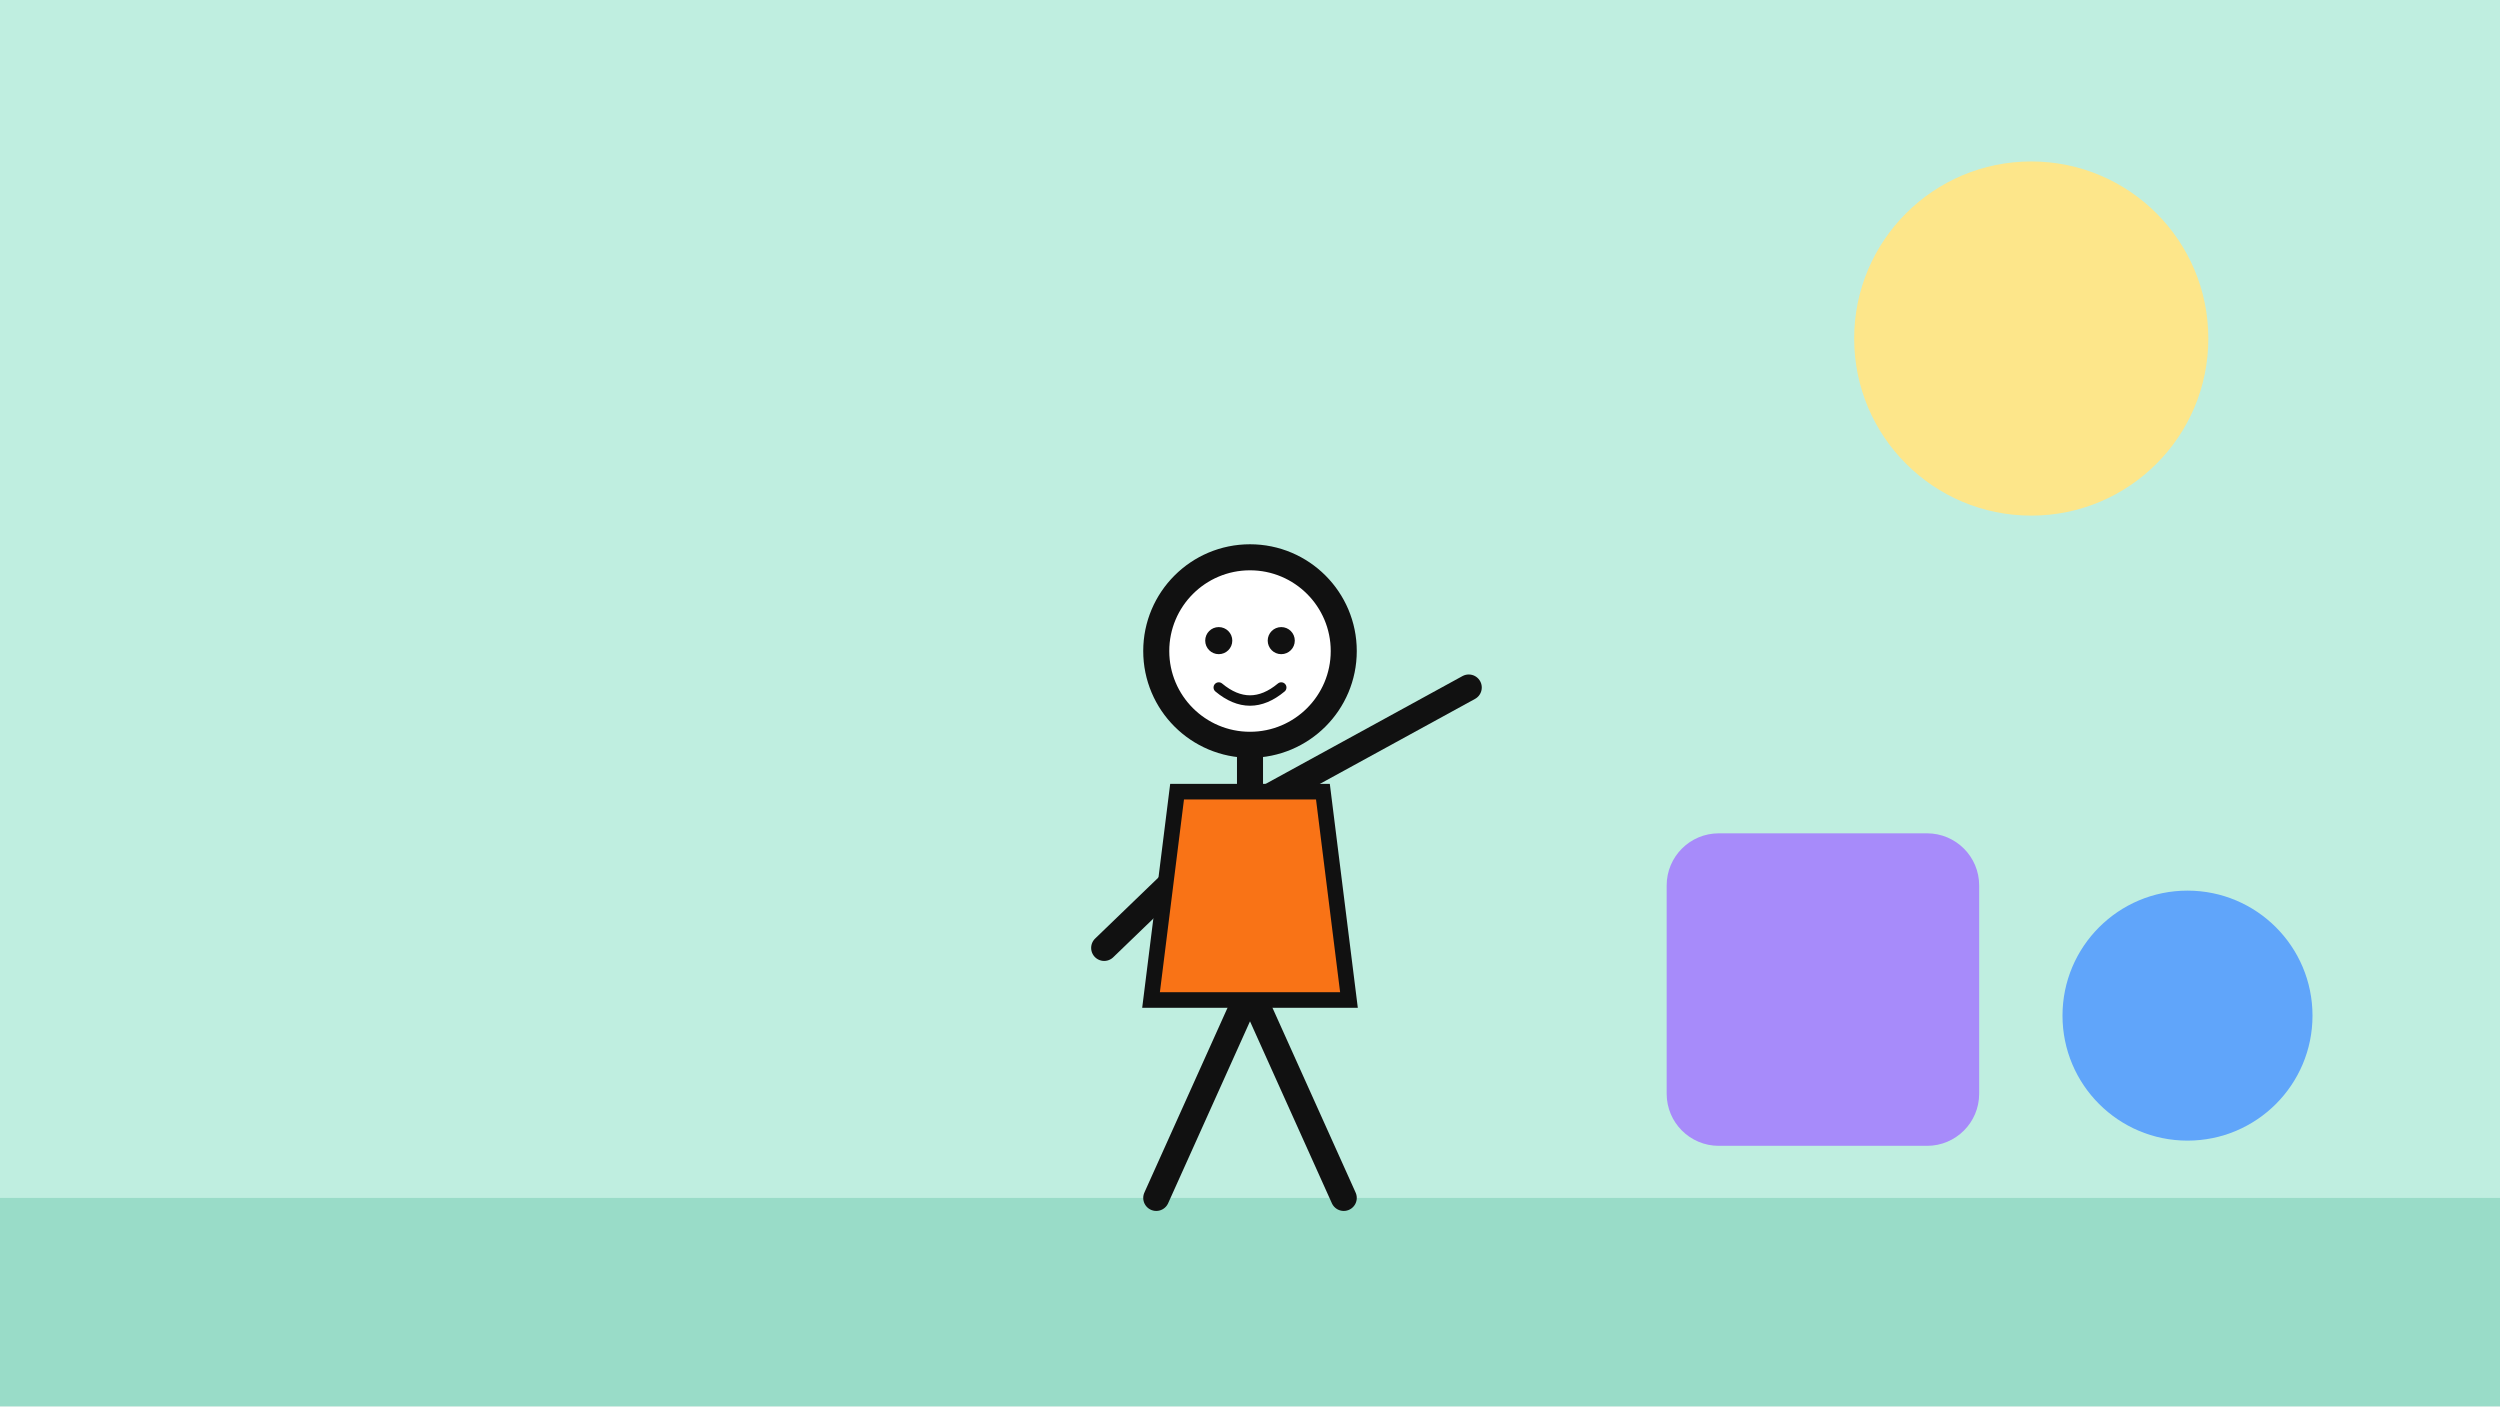
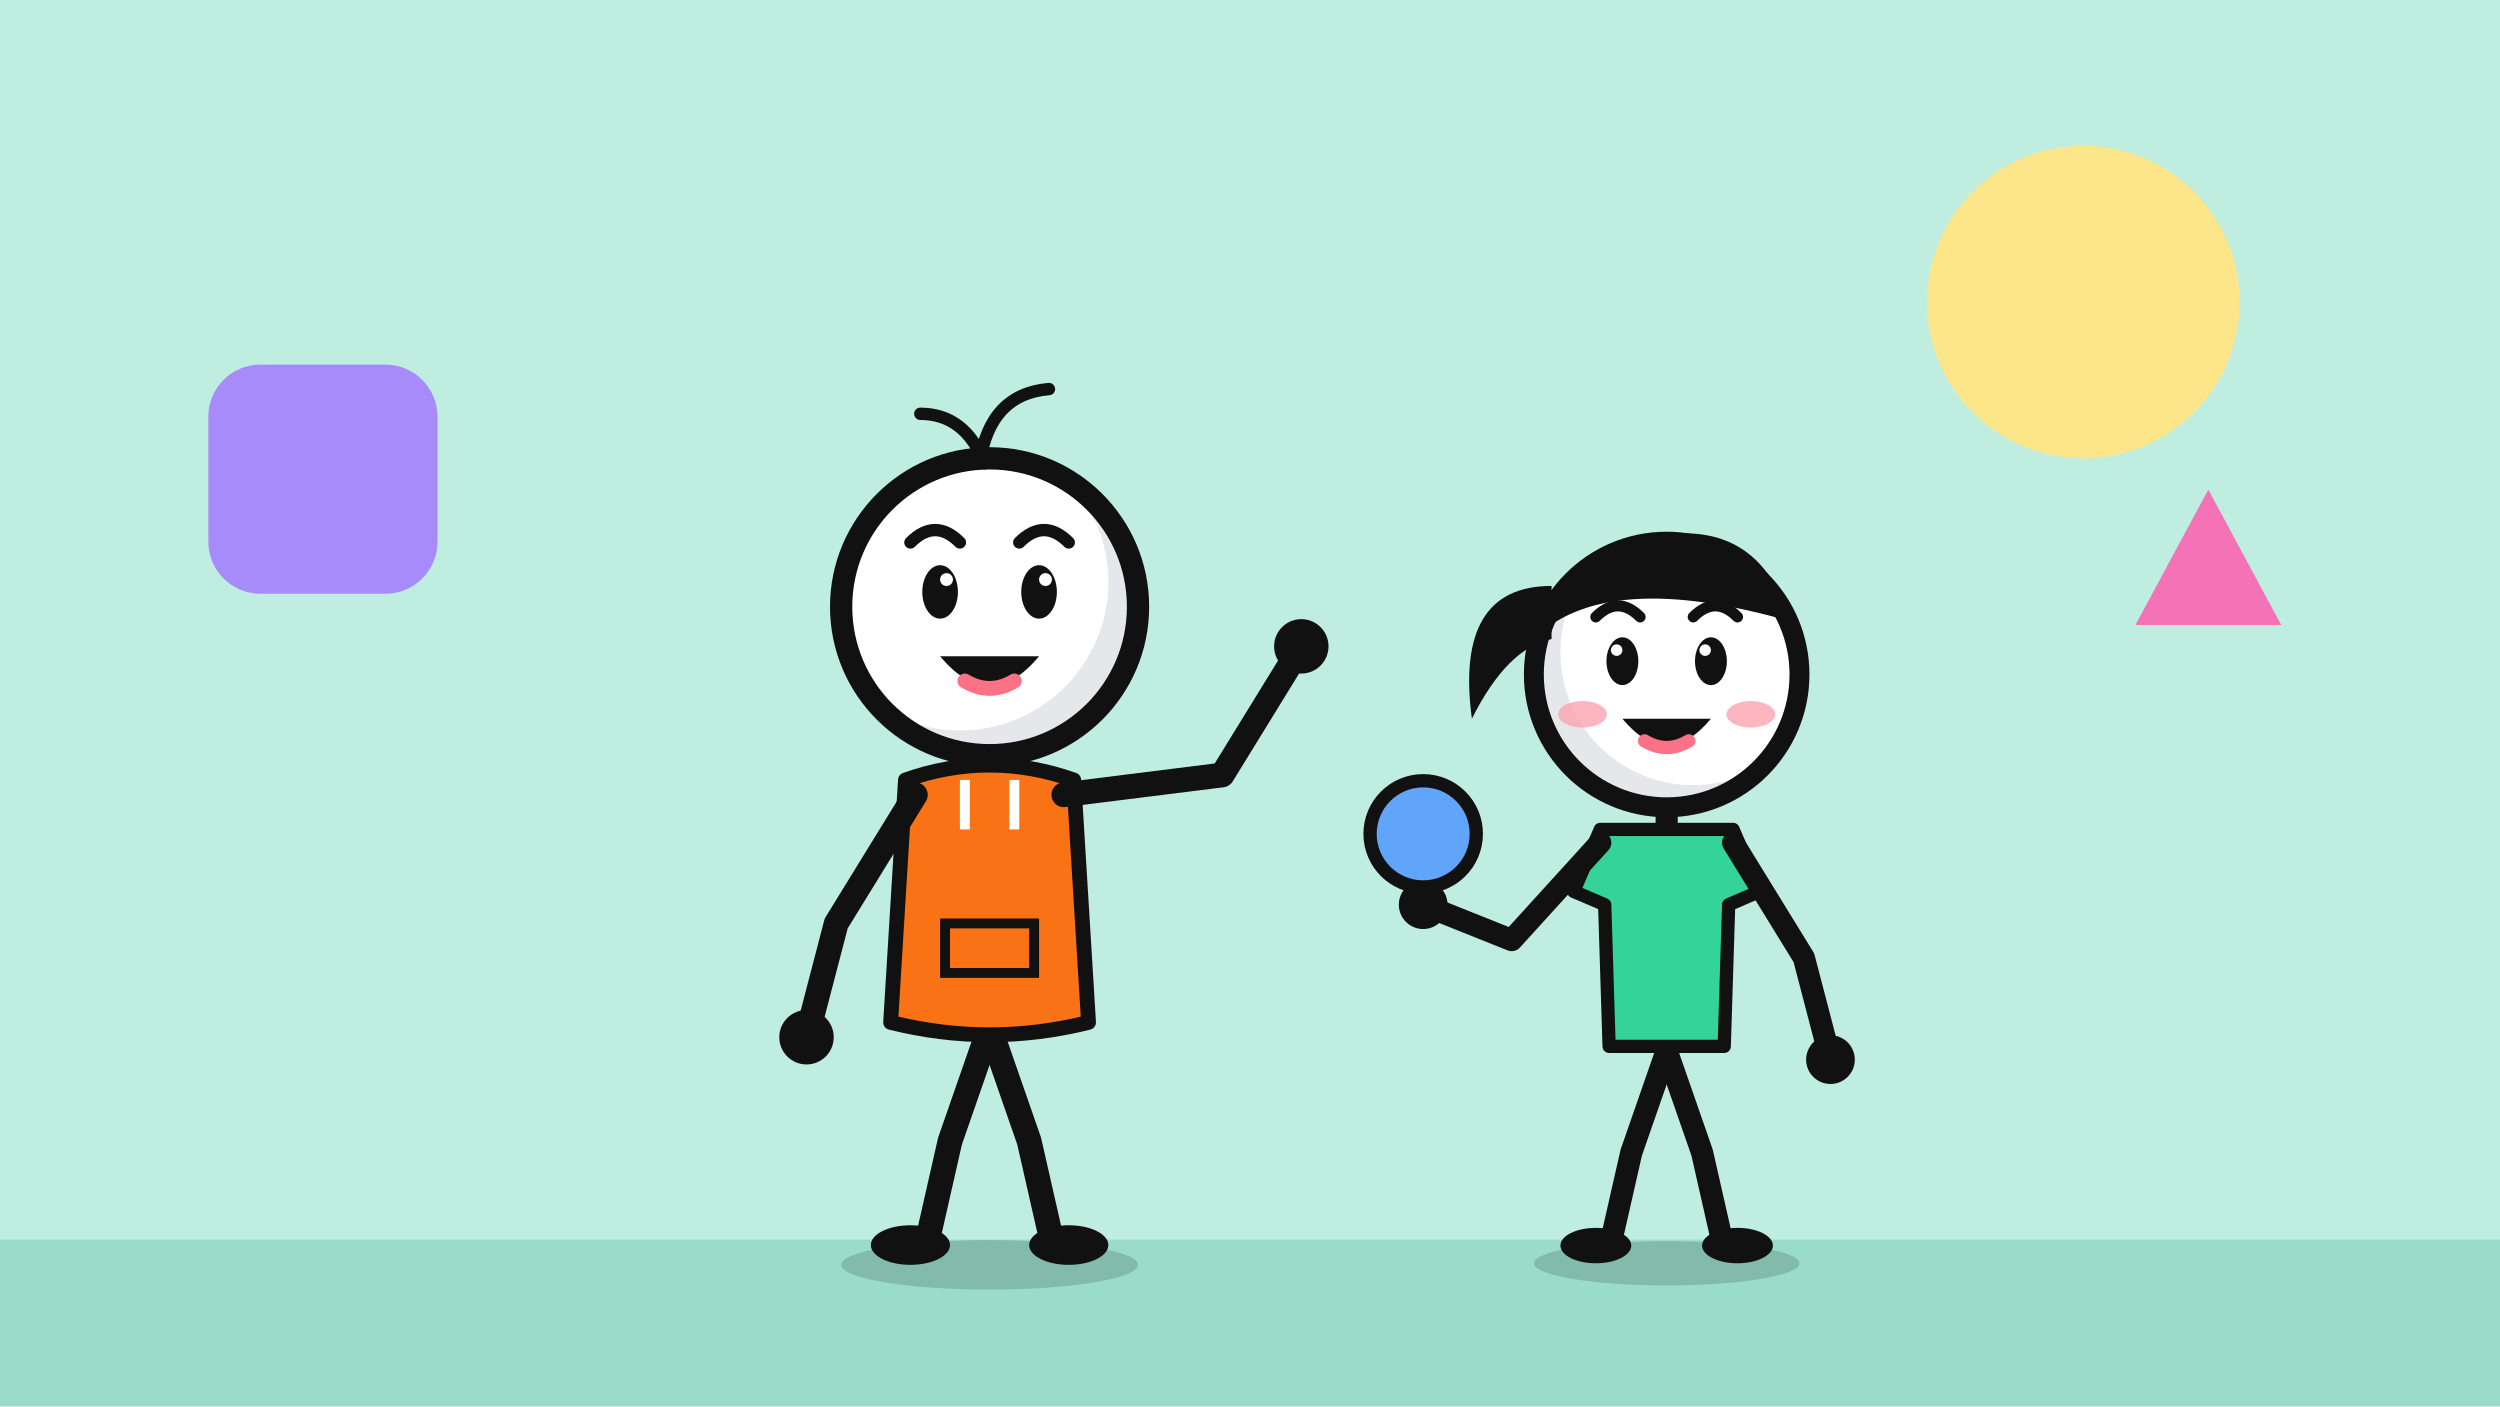
<svg xmlns="http://www.w3.org/2000/svg" viewBox="0 0 480 270" width="480" height="270">
  <style>
- .bob{animation:bob 1.2s ease-in-out infinite}
- .wave{transform-box:fill-box;transform-origin:0% 100%;animation:wave .8s ease-in-out infinite alternate}
- .legA{transform-box:fill-box;transform-origin:50% 0%;animation:step .6s ease-in-out infinite alternate}
- .legB{transform-box:fill-box;transform-origin:50% 0%;animation:step .6s ease-in-out infinite alternate-reverse}
.pop{transform-box:fill-box;transform-origin:50% 50%;animation:pop 1.6s ease-in-out infinite}
.blink{animation:blink 1.4s steps(2) infinite}
.draw{stroke-dasharray:400;animation:draw 3s linear infinite}
.spin{transform-box:fill-box;transform-origin:50% 50%;animation:spin 8s linear infinite}
- @keyframes bob{50%{transform:translateY(-6px)}}
- @keyframes wave{from{transform:rotate(-25deg)}to{transform:rotate(20deg)}}
- @keyframes step{from{transform:rotate(-12deg)}to{transform:rotate(12deg)}}
@keyframes pop{0%,100%{transform:scale(1)}50%{transform:scale(1.15)}}
@keyframes blink{50%{opacity:.35}}
@keyframes draw{from{stroke-dashoffset:400}to{stroke-dashoffset:0}}
@keyframes spin{to{transform:rotate(360deg)}}
</style>
  <defs />
  <rect width="480" height="270" fill="#bfeee0" />
-   <circle cx="390" cy="65" r="34" fill="#fde68a" />
-   <rect class="pop" x="320" y="160" width="60" height="60" rx="10" fill="#a78bfa" />
-   <circle class="pop" cx="420" cy="195" r="24" fill="#60a5fa" />
-   <rect y="230" width="480" height="40" fill="#99dcc8" />
-   <g class="bob">
-     <g fill="none" stroke="#111" stroke-width="5" stroke-linecap="round" stroke-linejoin="round">
-       <line x1="240" y1="143" x2="240" y2="190" />
-       <line x1="240" y1="155" x2="212" y2="182" />
-       <line class="wave" x1="240" y1="155" x2="282" y2="132" />
-       <line class="legA" x1="240" y1="190" x2="222" y2="230" />
-       <line class="legB" x1="240" y1="190" x2="258" y2="230" />
+   <circle cx="400" cy="58" r="30" fill="#fde68a" />
+   <rect class="pop" x="40" y="70" width="44" height="44" rx="10" fill="#a78bfa" />
+   <path class="pop" d="M410 120 l14 -26 l14 26z" fill="#f472b6" />
+   <rect y="238" width="480" height="32" fill="#99dcc8" />
+   <g transform="translate(190 240) scale(0.95 0.95)">
+     <g>
+       <animateTransform attributeName="transform" type="translate" values="0 0;0 -4;0 0" dur="1.4s" begin="0s" repeatCount="indefinite" />
+       <ellipse cx="0" cy="3" rx="30" ry="5" fill="rgba(0,0,0,.15)" />
+       <g>
+         <polyline points="0,-45 -8,-22 -13,0" fill="none" stroke="#111" stroke-width="5" stroke-linecap="round" stroke-linejoin="round" />
+         <ellipse cx="-16" cy="-1" rx="8" ry="4" fill="#111" />
+       </g>
+       <g>
+         <polyline points="0,-45 8,-22 13,0" fill="none" stroke="#111" stroke-width="5" stroke-linecap="round" stroke-linejoin="round" />
+         <ellipse cx="16" cy="-1" rx="8" ry="4" fill="#111" />
+       </g>
+       <path d="M0 -100 V-45" stroke="#111" stroke-width="5" stroke-linecap="round" />
+       <path d="M-17 -95 Q0 -101 17 -95 L20 -46 Q0 -41 -20 -46 Z" fill="#f97316" stroke="#111" stroke-width="3" stroke-linejoin="round" />
+       <path d="M-9 -66 h18 v10 h-18z" fill="none" stroke="#111" stroke-width="2" />
+       <path d="M-5 -95 v10 M5 -95 v10" stroke="#fff" stroke-width="2" />
+       <g>
+         <animateTransform attributeName="transform" type="rotate" values="-3 -15 -92;3 -15 -92;-3 -15 -92" dur="1.8s" begin="0s" repeatCount="indefinite" calcMode="spline" keySplines=".45 0 .55 1;.45 0 .55 1" />
+         <polyline points="-15,-92 -31,-66 -37,-43" fill="none" stroke="#111" stroke-width="5" stroke-linecap="round" stroke-linejoin="round" />
+         <circle cx="-37" cy="-43" r="5.5" fill="#111" />
+         <g transform="translate(-15 0)" />
+       </g>
+       <g>
+         <animateTransform attributeName="transform" type="rotate" values="-16 15 -92;16 15 -92;-16 15 -92" dur=".9s" begin="0s" repeatCount="indefinite" calcMode="spline" keySplines=".45 0 .55 1;.45 0 .55 1" />
+         <polyline points="15,-92 47,-96 63,-122" fill="none" stroke="#111" stroke-width="5" stroke-linecap="round" stroke-linejoin="round" />
+         <circle cx="63" cy="-122" r="5.5" fill="#111" />
+         <g transform="translate(15 0)" />
+       </g>
+       <g>
+         <animateTransform attributeName="transform" type="rotate" values="-3 0 -100;3 0 -100;-3 0 -100" dur="2.6s" begin="0s" repeatCount="indefinite" calcMode="spline" keySplines=".45 0 .55 1;.45 0 .55 1" />
+         <clipPath id="hc2">
+           <circle cx="0" cy="-130" r="30" />
+         </clipPath>
+         <circle cx="0" cy="-130" r="30" fill="#fff" />
+         <g clip-path="url(#hc2)">
+           <rect x="-40" y="-170" width="80" height="80" fill="#e5e7eb" />
+           <circle cx="-6" cy="-135" r="30" fill="#fff" />
+         </g>
+         <circle cx="0" cy="-130" r="30" fill="none" stroke="#111" stroke-width="4.5" />
+         <path d="M-16 -143 q5 -5 10 0 M6 -143 q5 -5 10 0" stroke="#111" stroke-width="2.5" fill="none" stroke-linecap="round" />
+         <ellipse cx="-10" cy="-133" rx="3.6" ry="5.4" fill="#111">
+           <animate attributeName="ry" values="5.4;5.4;.6;5.4" keyTimes="0;.9;.95;1" dur="3.6s" repeatCount="indefinite" />
+         </ellipse>
+         <circle cx="-8.7" cy="-135.5" r="1.3" fill="#fff" />
+         <ellipse cx="10" cy="-133" rx="3.6" ry="5.4" fill="#111">
+           <animate attributeName="ry" values="5.4;5.4;.6;5.4" keyTimes="0;.9;.95;1" dur="3.6s" repeatCount="indefinite" />
+         </ellipse>
+         <circle cx="11.3" cy="-135.5" r="1.3" fill="#fff" />
+         <path d="M-10 -120 q10 12 20 0 z" fill="#111" />
+         <path d="M-5 -115 q5 3 10 0" stroke="#fb7185" stroke-width="3" stroke-linecap="round" />
+         <path d="M-2 -159 q2 -14 14 -15 M-1 -159 q-4 -10 -13 -10" stroke="#111" stroke-width="2.5" fill="none" stroke-linecap="round" />
+       </g>
    </g>
-     <path d="M226 152 h28 l5 40 h-38 z" fill="#f97316" stroke="#111" stroke-width="3" />
-     <circle cx="240" cy="125" r="18" fill="#fff" stroke="#111" stroke-width="5" />
-     <circle cx="234" cy="123" r="2.6" fill="#111" />
-     <circle cx="246" cy="123" r="2.6" fill="#111" />
-     <path d="M234 132 q6 5 12 0" fill="none" stroke="#111" stroke-width="2" stroke-linecap="round" />
+   </g>
+   <g transform="translate(320 240) scale(-0.85 0.85)">
+     <g>
+       <animateTransform attributeName="transform" type="translate" values="0 0;0 -4;0 0" dur="1.4s" begin="-.6s" repeatCount="indefinite" />
+       <ellipse cx="0" cy="3" rx="30" ry="5" fill="rgba(0,0,0,.15)" />
+       <g>
+         <polyline points="0,-45 -8,-22 -13,0" fill="none" stroke="#111" stroke-width="5" stroke-linecap="round" stroke-linejoin="round" />
+         <ellipse cx="-16" cy="-1" rx="8" ry="4" fill="#111" />
+       </g>
+       <g>
+         <polyline points="0,-45 8,-22 13,0" fill="none" stroke="#111" stroke-width="5" stroke-linecap="round" stroke-linejoin="round" />
+         <ellipse cx="16" cy="-1" rx="8" ry="4" fill="#111" />
+       </g>
+       <path d="M0 -100 V-45" stroke="#111" stroke-width="5" stroke-linecap="round" />
+       <path d="M-15 -95 h30 l6 14 l-7 3 l-1 32 h-26 l-1 -32 l-7 -3z" fill="#34d399" stroke="#111" stroke-width="3" stroke-linejoin="round" />
+       <g>
+         <animateTransform attributeName="transform" type="rotate" values="-3 -15 -92;3 -15 -92;-3 -15 -92" dur="1.8s" begin="-.6s" repeatCount="indefinite" calcMode="spline" keySplines=".45 0 .55 1;.45 0 .55 1" />
+         <polyline points="-15,-92 -31,-66 -37,-43" fill="none" stroke="#111" stroke-width="5" stroke-linecap="round" stroke-linejoin="round" />
+         <circle cx="-37" cy="-43" r="5.5" fill="#111" />
+         <g transform="translate(-15 0)" />
+       </g>
+       <g>
+         <animateTransform attributeName="transform" type="rotate" values="-4 15 -92;4 15 -92;-4 15 -92" dur="1.6s" begin="-.6s" repeatCount="indefinite" calcMode="spline" keySplines=".45 0 .55 1;.45 0 .55 1" />
+         <polyline points="15,-92 35,-70 55,-78" fill="none" stroke="#111" stroke-width="5" stroke-linecap="round" stroke-linejoin="round" />
+         <circle cx="55" cy="-78" r="5.5" fill="#111" />
+         <g transform="translate(15 0)">
+           <circle cx="40" cy="-94" r="12" fill="#60a5fa" stroke="#111" stroke-width="3" />
+         </g>
+       </g>
+       <g>
+         <animateTransform attributeName="transform" type="rotate" values="-3 0 -100;3 0 -100;-3 0 -100" dur="2.6s" begin="-.6s" repeatCount="indefinite" calcMode="spline" keySplines=".45 0 .55 1;.45 0 .55 1" />
+         <clipPath id="hc3">
+           <circle cx="0" cy="-130" r="30" />
+         </clipPath>
+         <circle cx="0" cy="-130" r="30" fill="#fff" />
+         <g clip-path="url(#hc3)">
+           <rect x="-40" y="-170" width="80" height="80" fill="#e5e7eb" />
+           <circle cx="-6" cy="-135" r="30" fill="#fff" />
+         </g>
+         <circle cx="0" cy="-130" r="30" fill="none" stroke="#111" stroke-width="4.5" />
+         <ellipse cx="-19" cy="-121" rx="5.5" ry="3" fill="#fda4af" opacity=".8" />
+         <ellipse cx="19" cy="-121" rx="5.5" ry="3" fill="#fda4af" opacity=".8" />
+         <path d="M-16 -143 q5 -5 10 0 M6 -143 q5 -5 10 0" stroke="#111" stroke-width="2.5" fill="none" stroke-linecap="round" />
+         <ellipse cx="-10" cy="-133" rx="3.6" ry="5.4" fill="#111">
+           <animate attributeName="ry" values="5.4;5.4;.6;5.4" keyTimes="0;.9;.95;1" dur="3.6s" repeatCount="indefinite" />
+         </ellipse>
+         <circle cx="-8.7" cy="-135.5" r="1.3" fill="#fff" />
+         <ellipse cx="10" cy="-133" rx="3.6" ry="5.4" fill="#111">
+           <animate attributeName="ry" values="5.4;5.4;.6;5.4" keyTimes="0;.9;.95;1" dur="3.6s" repeatCount="indefinite" />
+         </ellipse>
+         <circle cx="11.3" cy="-135.5" r="1.3" fill="#fff" />
+         <path d="M-10 -120 q10 12 20 0 z" fill="#111" />
+         <path d="M-5 -115 q5 3 10 0" stroke="#fb7185" stroke-width="3" stroke-linecap="round" />
+         <path d="M-28 -142 q8 -26 36 -18 q18 6 22 22 q-16 -16 -58 -4z" fill="#111" />
+         <path d="M26 -150 q22 0 18 30 q-8 -16 -18 -18z" fill="#111" />
+       </g>
+     </g>
  </g>
</svg>
